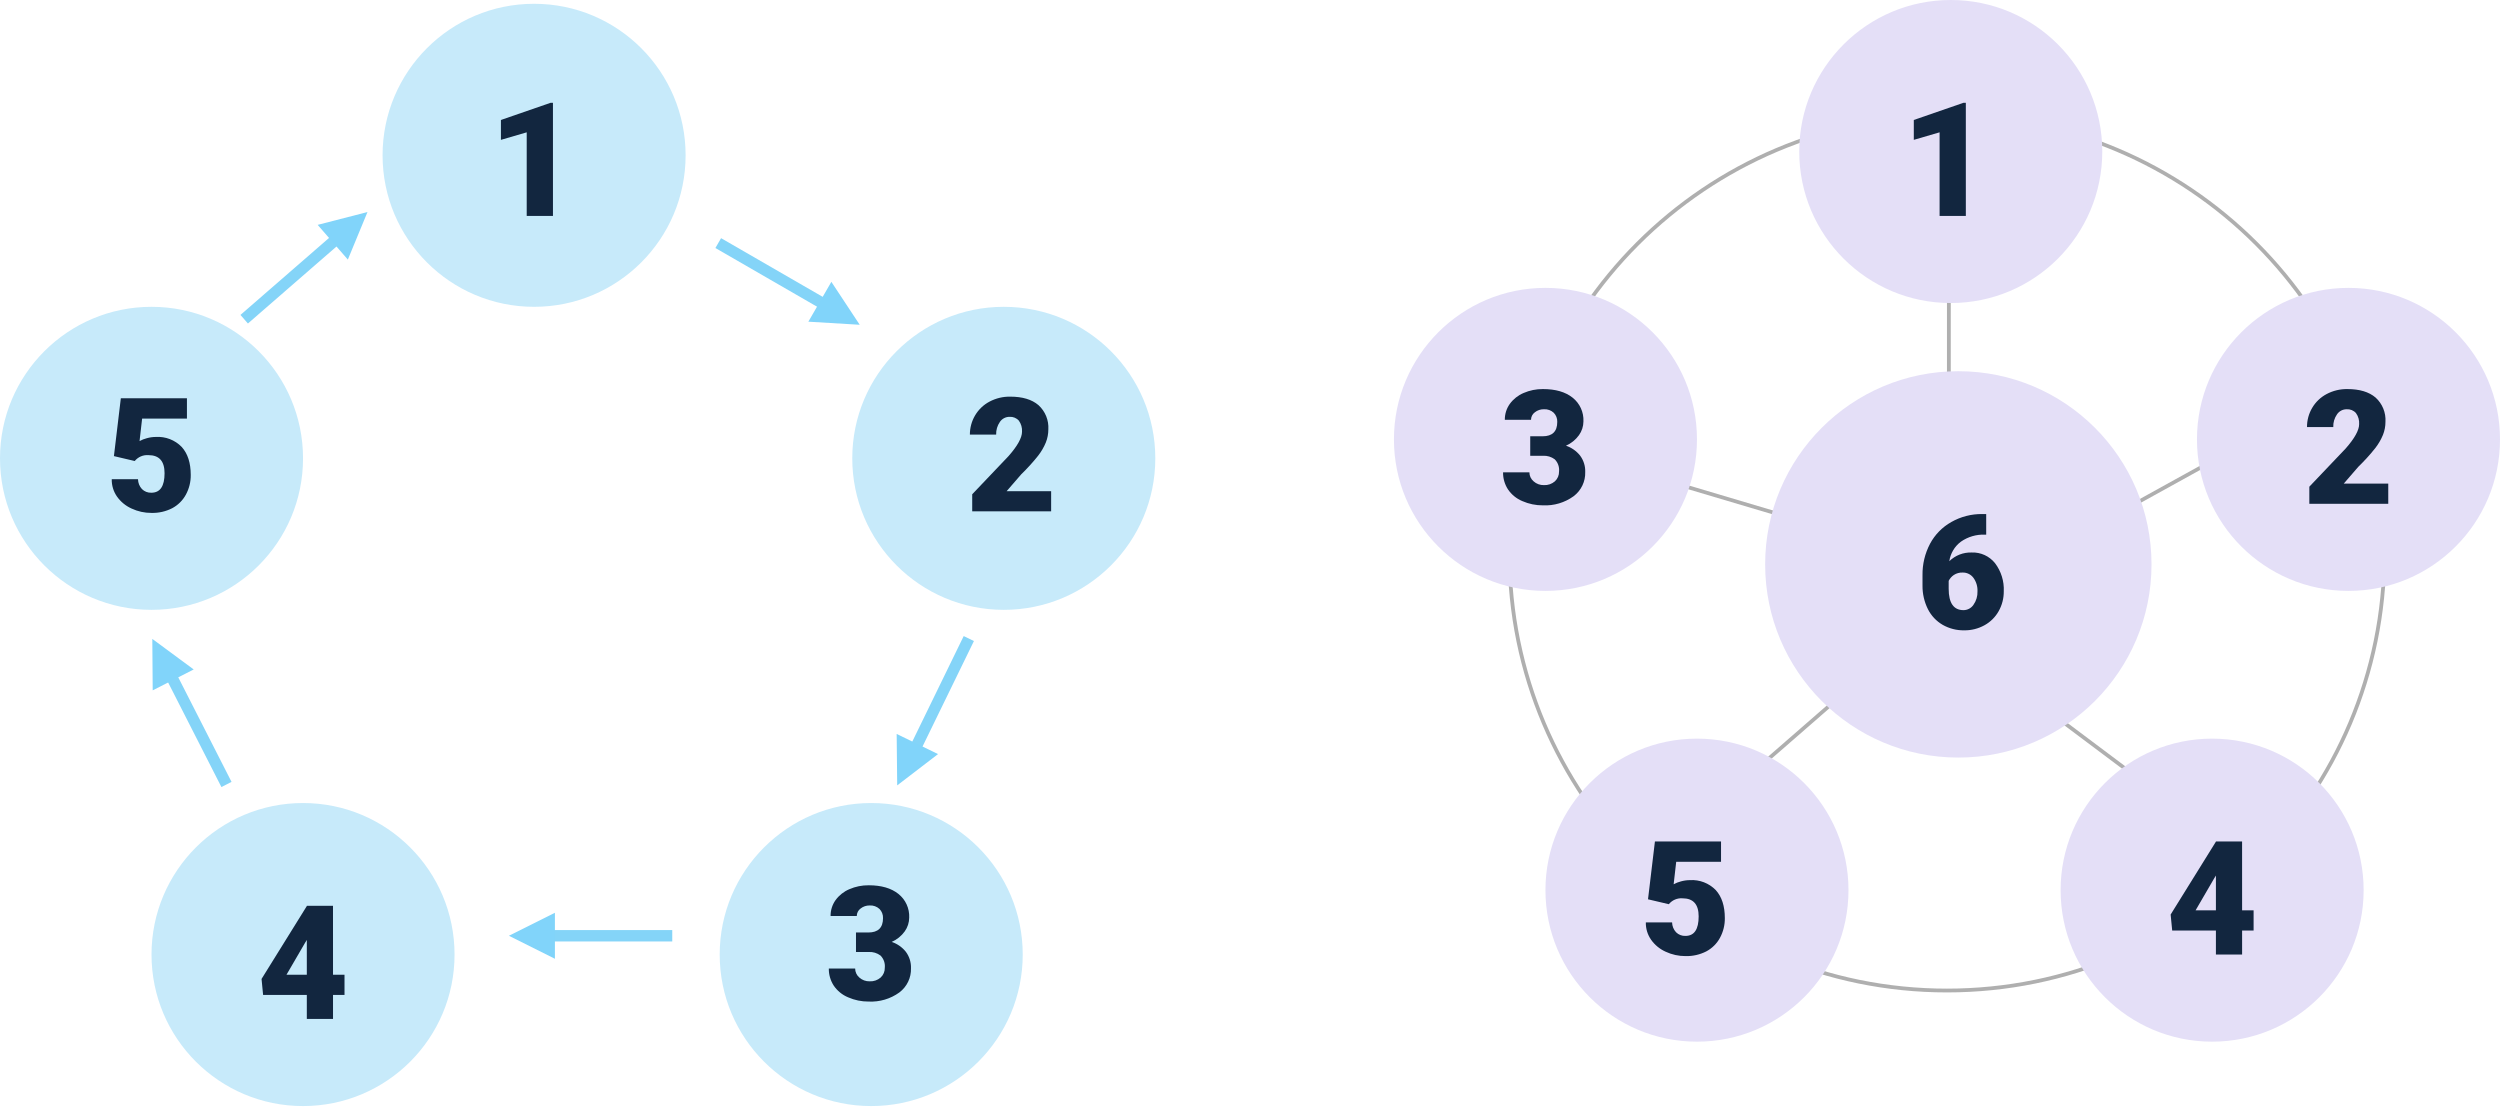
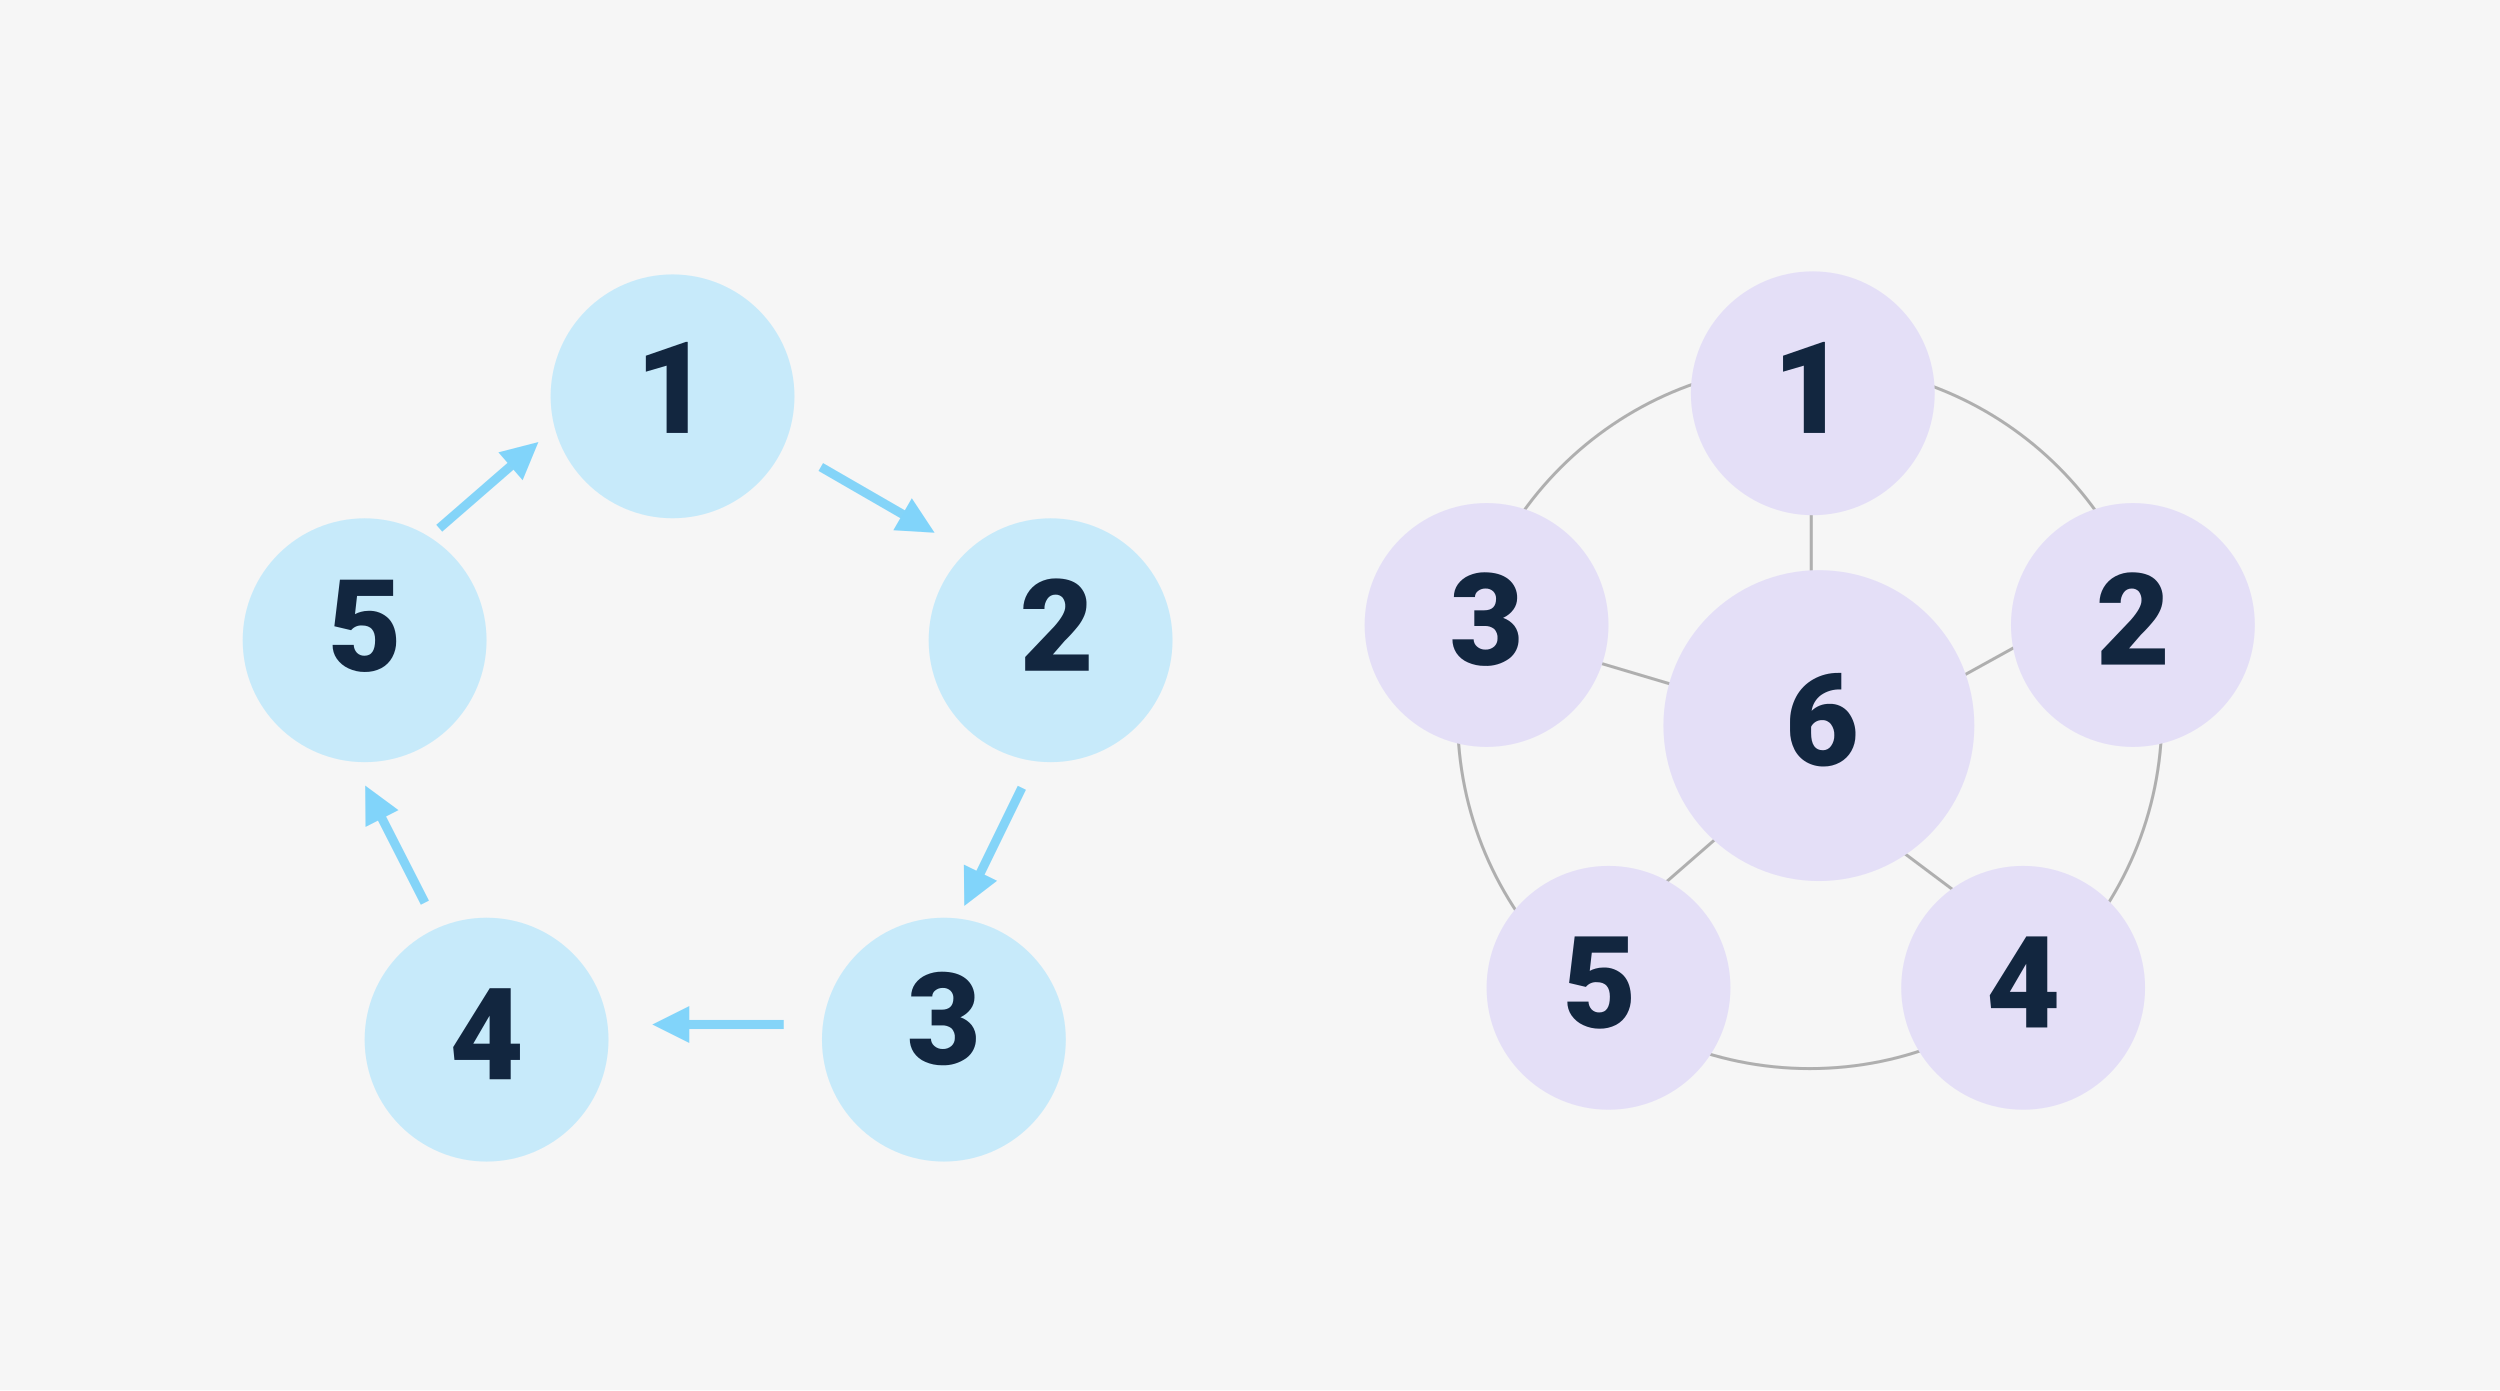
- <svg xmlns="http://www.w3.org/2000/svg" width="660" height="292" viewBox="0 0 660 292">
-   <g id="Grupo_76088" data-name="Grupo 76088" transform="translate(-2102.594 1966.5)">
-     <g id="Grupo_76087" data-name="Grupo 76087">
-       <path id="Trazado_148090" data-name="Trazado 148090" d="M40,0A40,40,0,1,1,0,40,40,40,0,0,1,40,0Z" transform="translate(2203.594 -1965.5)" fill="#c7eafa" />
-       <path id="Trazado_148088" data-name="Trazado 148088" d="M40,0A40,40,0,1,1,0,40,40,40,0,0,1,40,0Z" transform="translate(2102.594 -1885.5)" fill="#c7eafa" />
-       <path id="Trazado_148091" data-name="Trazado 148091" d="M40,0A40,40,0,1,1,0,40,40,40,0,0,1,40,0Z" transform="translate(2142.594 -1754.5)" fill="#c7eafa" />
-       <path id="Trazado_148092" data-name="Trazado 148092" d="M40,0A40,40,0,1,1,0,40,40,40,0,0,1,40,0Z" transform="translate(2327.594 -1885.5)" fill="#c7eafa" />
-       <path id="Trazado_148093" data-name="Trazado 148093" d="M40,0A40,40,0,1,1,0,40,40,40,0,0,1,40,0Z" transform="translate(2292.594 -1754.5)" fill="#c7eafa" />
-       <g id="Trazado_148104" data-name="Trazado 148104" transform="translate(2500.594 -1936.5)" fill="none">
-         <path d="M116,0A116,116,0,1,1,0,116,116,116,0,0,1,116,0Z" stroke="none" />
-         <path d="M 116 1 C 108.197 1 100.399 1.786 92.822 3.336 C 85.439 4.847 78.177 7.102 71.237 10.037 C 64.423 12.919 57.851 16.486 51.703 20.64 C 45.613 24.754 39.887 29.479 34.683 34.683 C 29.479 39.887 24.754 45.613 20.64 51.703 C 16.486 57.851 12.919 64.423 10.037 71.237 C 7.102 78.177 4.847 85.439 3.336 92.822 C 1.786 100.399 1 108.197 1 116 C 1 123.803 1.786 131.601 3.336 139.178 C 4.847 146.561 7.102 153.823 10.037 160.763 C 12.919 167.577 16.486 174.149 20.64 180.297 C 24.754 186.387 29.479 192.113 34.683 197.317 C 39.887 202.521 45.613 207.246 51.703 211.36 C 57.851 215.514 64.423 219.081 71.237 221.963 C 78.177 224.898 85.439 227.153 92.822 228.664 C 100.399 230.214 108.197 231 116 231 C 123.803 231 131.601 230.214 139.178 228.664 C 146.561 227.153 153.823 224.898 160.763 221.963 C 167.577 219.081 174.149 215.514 180.297 211.36 C 186.387 207.246 192.113 202.521 197.317 197.317 C 202.521 192.113 207.246 186.387 211.36 180.297 C 215.514 174.149 219.081 167.577 221.963 160.763 C 224.898 153.823 227.153 146.561 228.664 139.178 C 230.214 131.601 231 123.803 231 116 C 231 108.197 230.214 100.399 228.664 92.822 C 227.153 85.439 224.898 78.177 221.963 71.237 C 219.081 64.423 215.514 57.851 211.36 51.703 C 207.246 45.613 202.521 39.887 197.317 34.683 C 192.113 29.479 186.387 24.754 180.297 20.64 C 174.149 16.486 167.577 12.919 160.763 10.037 C 153.823 7.102 146.561 4.847 139.178 3.336 C 131.601 1.786 123.803 1 116 1 M 116 0 C 180.065 0 232 51.935 232 116 C 232 180.065 180.065 232 116 232 C 51.935 232 0 180.065 0 116 C 0 51.935 51.935 0 116 0 Z" stroke="none" fill="#afafaf" />
-       </g>
-       <path id="Trazado_148119" data-name="Trazado 148119" d="M0,33V0" transform="translate(2617.094 -1890)" fill="none" stroke="#afafaf" stroke-width="1" />
-       <path id="Trazado_148105" data-name="Trazado 148105" d="M37,11,0,0" transform="translate(2541.094 -1840)" fill="none" stroke="#afafaf" stroke-width="1" />
-       <path id="Trazado_148106" data-name="Trazado 148106" d="M31,0,0,27" transform="translate(2560.094 -1785)" fill="none" stroke="#afafaf" stroke-width="1" />
-       <path id="Trazado_148120" data-name="Trazado 148120" d="M0,0,32,24" transform="translate(2639.094 -1782)" fill="none" stroke="#afafaf" stroke-width="1" />
-       <path id="Trazado_148121" data-name="Trazado 148121" d="M0,21,38,0" transform="translate(2658.094 -1850)" fill="none" stroke="#afafaf" stroke-width="1" />
-       <path id="Trazado_148115" data-name="Trazado 148115" d="M40,0A40,40,0,1,1,0,40,40,40,0,0,1,40,0Z" transform="translate(2577.594 -1966.5)" fill="#e4dff7" />
-       <path id="Trazado_148107" data-name="Trazado 148107" d="M40,0A40,40,0,1,1,0,40,40,40,0,0,1,40,0Z" transform="translate(2470.594 -1890.5)" fill="#e4dff7" />
-       <path id="Trazado_148108" data-name="Trazado 148108" d="M40,0A40,40,0,1,1,0,40,40,40,0,0,1,40,0Z" transform="translate(2510.594 -1771.5)" fill="#e4dff7" />
-       <path id="Trazado_148122" data-name="Trazado 148122" d="M40,0A40,40,0,1,1,0,40,40,40,0,0,1,40,0Z" transform="translate(2682.594 -1890.5)" fill="#e4dff7" />
-       <path id="Trazado_148123" data-name="Trazado 148123" d="M40,0A40,40,0,1,1,0,40,40,40,0,0,1,40,0Z" transform="translate(2646.594 -1771.5)" fill="#e4dff7" />
-       <path id="Trazado_148116" data-name="Trazado 148116" d="M51,0A51,51,0,1,1,0,51,51,51,0,0,1,51,0Z" transform="translate(2568.594 -1868.5)" fill="#e4dff7" />
-       <path id="Trazado_148117" data-name="Trazado 148117" d="M34.983,44H28.052V21.934l-6.809,1.989v-5.25l13.1-4.532h.636Z" transform="translate(2586.594 -1953.5)" fill="#12263f" />
-       <path id="Trazado_148094" data-name="Trazado 148094" d="M34.983,44H28.052V21.934l-6.809,1.989v-5.25l13.1-4.532h.636Z" transform="translate(2213.594 -1953.5)" fill="#12263f" />
-       <path id="Trazado_148095" data-name="Trazado 148095" d="M40.5,44H19.664V39.488l9.6-10.09q3.548-4.04,3.548-6.419a4.465,4.465,0,0,0-.841-2.933,3,3,0,0,0-2.44-1,3.04,3.04,0,0,0-2.563,1.343,5.52,5.52,0,0,0-.984,3.353H19.049a9.806,9.806,0,0,1,1.374-5.076,9.635,9.635,0,0,1,3.814-3.64,11.331,11.331,0,0,1,5.455-1.312q4.84,0,7.455,2.235a7.98,7.98,0,0,1,2.615,6.419,9.321,9.321,0,0,1-.656,3.435,15.064,15.064,0,0,1-2.041,3.507,51.4,51.4,0,0,1-4.46,4.912l-3.855,4.45H40.5Z" transform="translate(2339.594 -1875.5)" fill="#12263f" />
-       <path id="Trazado_148109" data-name="Trazado 148109" d="M25.98,26.179h3.261q3.876,0,3.876-3.794a3.281,3.281,0,0,0-.923-2.41,3.5,3.5,0,0,0-2.6-.933,3.746,3.746,0,0,0-2.389.8,2.44,2.44,0,0,0-1.015,1.989H19.274a7.075,7.075,0,0,1,1.313-4.2,8.667,8.667,0,0,1,3.64-2.881,12.446,12.446,0,0,1,5.117-1.036q4.983,0,7.834,2.276a7.567,7.567,0,0,1,2.851,6.255,6.307,6.307,0,0,1-1.179,3.64,8.4,8.4,0,0,1-3.435,2.779,8.028,8.028,0,0,1,3.732,2.615A6.886,6.886,0,0,1,40.5,35.612a7.7,7.7,0,0,1-3.076,6.4,12.769,12.769,0,0,1-8.08,2.4A13.242,13.242,0,0,1,23.9,43.292a8.531,8.531,0,0,1-3.8-3.1,8.051,8.051,0,0,1-1.292-4.5h6.952a3.112,3.112,0,0,0,1.107,2.379,3.91,3.91,0,0,0,2.728,1A4.1,4.1,0,0,0,32.5,38.063a3.393,3.393,0,0,0,1.087-2.594,3.967,3.967,0,0,0-1.128-3.2,4.715,4.715,0,0,0-3.117-.943H25.98Z" transform="translate(2302.594 -1746.5)" fill="#12263f" />
-       <path id="Trazado_148110" data-name="Trazado 148110" d="M37.916,32.331h3.035v5.332H37.916V44H31V37.663H19.459l-.41-4.225L31,14.2v-.062h6.911Zm-12.284,0H31V23.144l-.431.7Z" transform="translate(2152.594 -1741.5)" fill="#12263f" />
-       <path id="Trazado_148089" data-name="Trazado 148089" d="M20.074,29.414,21.9,14.141H39.352v5.373H27.519l-.677,5.932a8.151,8.151,0,0,1,1.938-.762,8.842,8.842,0,0,1,2.348-.33,8.76,8.76,0,0,1,6.839,2.635q2.389,2.635,2.389,7.393a10.6,10.6,0,0,1-1.282,5.2,8.81,8.81,0,0,1-3.6,3.579A11.363,11.363,0,0,1,30,44.41a12.227,12.227,0,0,1-5.271-1.158,9.455,9.455,0,0,1-3.855-3.176A7.718,7.718,0,0,1,19.5,35.517h6.932a3.92,3.92,0,0,0,1.046,2.6,3.32,3.32,0,0,0,2.481.962q3.486,0,3.486-5.157,0-4.768-4.266-4.768a4.256,4.256,0,0,0-3.609,1.555Z" transform="translate(2112.594 -1875.5)" fill="#12263f" />
-       <path id="Trazado_148124" data-name="Trazado 148124" d="M40.5,44H19.664V39.488l9.6-10.09q3.548-4.04,3.548-6.419a4.465,4.465,0,0,0-.841-2.933,3,3,0,0,0-2.44-1,3.04,3.04,0,0,0-2.563,1.343,5.52,5.52,0,0,0-.984,3.353H19.049a9.806,9.806,0,0,1,1.374-5.076,9.635,9.635,0,0,1,3.814-3.64,11.331,11.331,0,0,1,5.455-1.312q4.84,0,7.455,2.235a7.98,7.98,0,0,1,2.615,6.419,9.321,9.321,0,0,1-.656,3.435,15.064,15.064,0,0,1-2.041,3.507,51.4,51.4,0,0,1-4.46,4.912l-3.855,4.45H40.5Z" transform="translate(2692.594 -1877.5)" fill="#12263f" />
-       <path id="Trazado_148125" data-name="Trazado 148125" d="M37.916,32.331h3.035v5.332H37.916V44H31V37.663H19.459l-.41-4.225L31,14.2v-.062h6.911Zm-12.284,0H31V23.144l-.431.7Z" transform="translate(2656.594 -1758.5)" fill="#12263f" />
-       <path id="Trazado_148111" data-name="Trazado 148111" d="M20.074,29.414,21.9,14.141H39.352v5.373H27.519l-.677,5.932a8.151,8.151,0,0,1,1.938-.762,8.842,8.842,0,0,1,2.348-.33,8.76,8.76,0,0,1,6.839,2.635q2.389,2.635,2.389,7.393a10.6,10.6,0,0,1-1.282,5.2,8.81,8.81,0,0,1-3.6,3.579A11.363,11.363,0,0,1,30,44.41a12.227,12.227,0,0,1-5.271-1.158,9.455,9.455,0,0,1-3.855-3.176A7.718,7.718,0,0,1,19.5,35.517h6.932a3.92,3.92,0,0,0,1.046,2.6,3.32,3.32,0,0,0,2.481.962q3.486,0,3.486-5.157,0-4.768-4.266-4.768a4.256,4.256,0,0,0-3.609,1.555Z" transform="translate(2517.594 -1758.5)" fill="#12263f" />
-       <path id="Trazado_148112" data-name="Trazado 148112" d="M25.98,26.179h3.261q3.876,0,3.876-3.794a3.281,3.281,0,0,0-.923-2.41,3.5,3.5,0,0,0-2.6-.933,3.746,3.746,0,0,0-2.389.8,2.44,2.44,0,0,0-1.015,1.989H19.274a7.075,7.075,0,0,1,1.313-4.2,8.667,8.667,0,0,1,3.64-2.881,12.446,12.446,0,0,1,5.117-1.036q4.983,0,7.834,2.276a7.567,7.567,0,0,1,2.851,6.255,6.307,6.307,0,0,1-1.179,3.64,8.4,8.4,0,0,1-3.435,2.779,8.028,8.028,0,0,1,3.732,2.615A6.886,6.886,0,0,1,40.5,35.612a7.7,7.7,0,0,1-3.076,6.4,12.769,12.769,0,0,1-8.08,2.4A13.242,13.242,0,0,1,23.9,43.292a8.531,8.531,0,0,1-3.8-3.1,8.051,8.051,0,0,1-1.292-4.5h6.952a3.112,3.112,0,0,0,1.107,2.379,3.91,3.91,0,0,0,2.728,1A4.1,4.1,0,0,0,32.5,38.063a3.393,3.393,0,0,0,1.087-2.594,3.967,3.967,0,0,0-1.128-3.2,4.715,4.715,0,0,0-3.117-.943H25.98Z" transform="translate(2480.594 -1877.5)" fill="#12263f" />
-       <path id="Trazado_148118" data-name="Trazado 148118" d="M36.357,13.71v5.435H36.05A10.376,10.376,0,0,0,29.682,21a7.836,7.836,0,0,0-3.066,5.158,8.082,8.082,0,0,1,5.906-2.3,7.538,7.538,0,0,1,6.173,2.83,11.415,11.415,0,0,1,2.3,7.424,10.453,10.453,0,0,1-1.343,5.229A9.585,9.585,0,0,1,35.9,43.067a10.784,10.784,0,0,1-5.342,1.343,11.145,11.145,0,0,1-5.681-1.446,9.94,9.94,0,0,1-3.9-4.132,13.607,13.607,0,0,1-1.436-6.193V29.87a17.237,17.237,0,0,1,1.979-8.3A14.347,14.347,0,0,1,27.17,15.8a16.153,16.153,0,0,1,8.142-2.092ZM30.123,29.152a3.954,3.954,0,0,0-2.3.636,4.036,4.036,0,0,0-1.374,1.559v2.071q0,5.66,3.917,5.66A3.178,3.178,0,0,0,33,37.663a5.767,5.767,0,0,0,1.056-3.548,5.661,5.661,0,0,0-1.077-3.579A3.444,3.444,0,0,0,30.123,29.152Z" transform="translate(2590.594 -1844.5)" fill="#12263f" />
-       <path id="Trazado_148096" data-name="Trazado 148096" d="M0,0H35.23" transform="translate(2292.208 -1902.324) rotate(30)" fill="none" stroke="#84d4f8" stroke-width="3" />
-       <path id="Trazado_148097" data-name="Trazado 148097" d="M6.074,0l6.074,12.148H0Z" transform="translate(2332.594 -1886.021) rotate(120)" fill="#81d4fa" />
-       <path id="Trazado_148098" data-name="Trazado 148098" d="M0,0H35.23" transform="matrix(-0.438, 0.899, -0.899, -0.438, 2358.36, -1797.923)" fill="none" stroke="#84d4f8" stroke-width="3" />
-       <path id="Trazado_148099" data-name="Trazado 148099" d="M6.074,0l6.074,12.148H0Z" transform="matrix(-0.899, -0.438, 0.438, -0.899, 2344.914, -1756.498)" fill="#81d4fa" />
-       <path id="Trazado_148113" data-name="Trazado 148113" d="M0,0H35.23" transform="translate(2280.07 -1719.456) rotate(-180)" fill="none" stroke="#84d4f8" stroke-width="3" />
-       <path id="Trazado_148114" data-name="Trazado 148114" d="M6.074,0l6.074,12.148H0Z" transform="translate(2236.943 -1713.382) rotate(-90)" fill="#81d4fa" />
-       <path id="Trazado_148100" data-name="Trazado 148100" d="M0,0H35.23" transform="matrix(-0.454, -0.891, 0.891, -0.454, 2162.383, -1759.402)" fill="none" stroke="#84d4f8" stroke-width="3" />
-       <path id="Trazado_148101" data-name="Trazado 148101" d="M6.074,0l6.074,12.148H0Z" transform="matrix(0.891, -0.454, 0.454, 0.891, 2137.392, -1795.071)" fill="#81d4fa" />
-       <path id="Trazado_148102" data-name="Trazado 148102" d="M0,0H35.23" transform="translate(2167.061 -1882.228) rotate(-41)" fill="none" stroke="#84d4f8" stroke-width="3" />
-       <path id="Trazado_148103" data-name="Trazado 148103" d="M6.074,0l6.074,12.148H0Z" transform="translate(2195.624 -1915.106) rotate(49)" fill="#81d4fa" />
+ <svg xmlns="http://www.w3.org/2000/svg" width="820" height="456" viewBox="0 0 820 456">
+   <g id="Grupo_76149" data-name="Grupo 76149" transform="translate(-600 -9245.576)">
+     <rect id="Rectángulo_32637" data-name="Rectángulo 32637" width="820" height="456" transform="translate(600 9245.576)" fill="#f6f6f6" />
+     <circle id="Elipse_4629" data-name="Elipse 4629" cx="40" cy="40" r="40" transform="translate(780.594 9335.576)" fill="#c7eafa" />
+     <circle id="Elipse_4630" data-name="Elipse 4630" cx="40" cy="40" r="40" transform="translate(679.594 9415.576)" fill="#c7eafa" />
+     <circle id="Elipse_4633" data-name="Elipse 4633" cx="40" cy="40" r="40" transform="translate(719.594 9546.576)" fill="#c7eafa" />
+     <circle id="Elipse_4631" data-name="Elipse 4631" cx="40" cy="40" r="40" transform="translate(904.594 9415.576)" fill="#c7eafa" />
+     <circle id="Elipse_4632" data-name="Elipse 4632" cx="40" cy="40" r="40" transform="translate(869.594 9546.576)" fill="#c7eafa" />
+     <g id="Elipse_4639" data-name="Elipse 4639" transform="translate(1077.594 9364.576)" fill="none" stroke="#afafaf" stroke-width="1">
+       <circle cx="116" cy="116" r="116" stroke="none" />
+       <circle cx="116" cy="116" r="115.5" fill="none" />
+     </g>
+     <line id="Línea_222" data-name="Línea 222" y1="33" transform="translate(1194.094 9411.076)" fill="none" stroke="#afafaf" stroke-width="1" />
+     <line id="Línea_223" data-name="Línea 223" x1="37" y1="11" transform="translate(1118.094 9461.076)" fill="none" stroke="#afafaf" stroke-width="1" />
+     <line id="Línea_224" data-name="Línea 224" x1="31" y2="27" transform="translate(1137.094 9516.076)" fill="none" stroke="#afafaf" stroke-width="1" />
+     <line id="Línea_225" data-name="Línea 225" x2="32" y2="24" transform="translate(1216.094 9519.076)" fill="none" stroke="#afafaf" stroke-width="1" />
+     <line id="Línea_226" data-name="Línea 226" y1="21" x2="38" transform="translate(1235.094 9451.076)" fill="none" stroke="#afafaf" stroke-width="1" />
+     <circle id="Elipse_4638" data-name="Elipse 4638" cx="40" cy="40" r="40" transform="translate(1154.594 9334.576)" fill="#e4dff7" />
+     <circle id="Elipse_4634" data-name="Elipse 4634" cx="40" cy="40" r="40" transform="translate(1047.594 9410.576)" fill="#e4dff7" />
+     <circle id="Elipse_4635" data-name="Elipse 4635" cx="40" cy="40" r="40" transform="translate(1087.594 9529.576)" fill="#e4dff7" />
+     <circle id="Elipse_4637" data-name="Elipse 4637" cx="40" cy="40" r="40" transform="translate(1259.594 9410.576)" fill="#e4dff7" />
+     <circle id="Elipse_4636" data-name="Elipse 4636" cx="40" cy="40" r="40" transform="translate(1223.594 9529.576)" fill="#e4dff7" />
+     <circle id="Elipse_4640" data-name="Elipse 4640" cx="51" cy="51" r="51" transform="translate(1145.594 9432.576)" fill="#e4dff7" />
+     <path id="Trazado_148366" data-name="Trazado 148366" d="M34.983,40H28.052V17.934l-6.809,1.989v-5.25l13.1-4.532h.636Z" transform="translate(1163.594 9347.576)" fill="#12263f" />
+     <path id="Trazado_148360" data-name="Trazado 148360" d="M34.983,40H28.052V17.934l-6.809,1.989v-5.25l13.1-4.532h.636Z" transform="translate(790.594 9347.576)" fill="#12263f" />
+     <path id="Trazado_148364" data-name="Trazado 148364" d="M40.5,40H19.664V35.488l9.6-10.09q3.548-4.04,3.548-6.419a4.465,4.465,0,0,0-.841-2.933,3,3,0,0,0-2.44-1,3.04,3.04,0,0,0-2.563,1.343,5.52,5.52,0,0,0-.984,3.353H19.049a9.806,9.806,0,0,1,1.374-5.076,9.635,9.635,0,0,1,3.814-3.64A11.331,11.331,0,0,1,29.692,9.71q4.84,0,7.455,2.235a7.98,7.98,0,0,1,2.615,6.419,9.321,9.321,0,0,1-.656,3.435,15.064,15.064,0,0,1-2.041,3.507,51.4,51.4,0,0,1-4.46,4.912l-3.855,4.45H40.5Z" transform="translate(916.594 9425.576)" fill="#12263f" />
+     <path id="Trazado_148363" data-name="Trazado 148363" d="M25.98,22.179h3.261q3.876,0,3.876-3.794a3.281,3.281,0,0,0-.923-2.41,3.5,3.5,0,0,0-2.6-.933,3.746,3.746,0,0,0-2.389.8,2.44,2.44,0,0,0-1.015,1.989H19.274a7.075,7.075,0,0,1,1.313-4.2,8.667,8.667,0,0,1,3.64-2.881A12.446,12.446,0,0,1,29.344,9.71q4.983,0,7.834,2.276a7.567,7.567,0,0,1,2.851,6.255,6.307,6.307,0,0,1-1.179,3.64,8.4,8.4,0,0,1-3.435,2.779,8.028,8.028,0,0,1,3.732,2.615A6.886,6.886,0,0,1,40.5,31.612a7.7,7.7,0,0,1-3.076,6.4,12.769,12.769,0,0,1-8.08,2.4A13.242,13.242,0,0,1,23.9,39.292a8.531,8.531,0,0,1-3.8-3.1,8.051,8.051,0,0,1-1.292-4.5h6.952a3.112,3.112,0,0,0,1.107,2.379,3.91,3.91,0,0,0,2.728,1A4.1,4.1,0,0,0,32.5,34.063a3.393,3.393,0,0,0,1.087-2.594,3.967,3.967,0,0,0-1.128-3.2,4.715,4.715,0,0,0-3.117-.943H25.98Z" transform="translate(879.594 9554.576)" fill="#12263f" />
+     <path id="Trazado_148362" data-name="Trazado 148362" d="M37.916,28.331h3.035v5.332H37.916V40H31V33.663H19.459l-.41-4.225L31,10.2v-.062h6.911Zm-12.284,0H31V19.144l-.431.7Z" transform="translate(729.594 9559.576)" fill="#12263f" />
+     <path id="Trazado_148361" data-name="Trazado 148361" d="M20.074,25.414,21.9,10.141H39.352v5.332H27.519l-.677,5.973a8.151,8.151,0,0,1,1.938-.762,8.842,8.842,0,0,1,2.348-.33,8.76,8.76,0,0,1,6.839,2.635q2.389,2.635,2.389,7.393a10.6,10.6,0,0,1-1.282,5.2,8.81,8.81,0,0,1-3.6,3.579A11.363,11.363,0,0,1,30,40.41a12.227,12.227,0,0,1-5.271-1.158,9.455,9.455,0,0,1-3.855-3.176A7.718,7.718,0,0,1,19.5,31.517h6.932a3.92,3.92,0,0,0,1.046,2.6,3.32,3.32,0,0,0,2.481.962q3.486,0,3.486-5.157,0-4.768-4.266-4.768a4.256,4.256,0,0,0-3.609,1.555Z" transform="translate(689.594 9425.576)" fill="#12263f" />
+     <path id="Trazado_148370" data-name="Trazado 148370" d="M40.5,40H19.664V35.488l9.6-10.09q3.548-4.04,3.548-6.419a4.465,4.465,0,0,0-.841-2.933,3,3,0,0,0-2.44-1,3.04,3.04,0,0,0-2.563,1.343,5.52,5.52,0,0,0-.984,3.353H19.049a9.806,9.806,0,0,1,1.374-5.076,9.635,9.635,0,0,1,3.814-3.64A11.331,11.331,0,0,1,29.692,9.71q4.84,0,7.455,2.235a7.98,7.98,0,0,1,2.615,6.419,9.321,9.321,0,0,1-.656,3.435,15.064,15.064,0,0,1-2.041,3.507,51.4,51.4,0,0,1-4.46,4.912l-3.855,4.45H40.5Z" transform="translate(1269.594 9423.576)" fill="#12263f" />
+     <path id="Trazado_148369" data-name="Trazado 148369" d="M37.916,28.331h3.035v5.332H37.916V40H31V33.663H19.459l-.41-4.225L31,10.2v-.062h6.911Zm-12.284,0H31V19.144l-.431.7Z" transform="translate(1233.594 9542.576)" fill="#12263f" />
+     <path id="Trazado_148368" data-name="Trazado 148368" d="M20.074,25.414,21.9,10.141H39.352v5.332H27.519l-.677,5.973a8.151,8.151,0,0,1,1.938-.762,8.842,8.842,0,0,1,2.348-.33,8.76,8.76,0,0,1,6.839,2.635q2.389,2.635,2.389,7.393a10.6,10.6,0,0,1-1.282,5.2,8.81,8.81,0,0,1-3.6,3.579A11.363,11.363,0,0,1,30,40.41a12.227,12.227,0,0,1-5.271-1.158,9.455,9.455,0,0,1-3.855-3.176A7.718,7.718,0,0,1,19.5,31.517h6.932a3.92,3.92,0,0,0,1.046,2.6,3.32,3.32,0,0,0,2.481.962q3.486,0,3.486-5.157,0-4.768-4.266-4.768a4.256,4.256,0,0,0-3.609,1.555Z" transform="translate(1094.594 9542.576)" fill="#12263f" />
+     <path id="Trazado_148365" data-name="Trazado 148365" d="M25.98,22.179h3.261q3.876,0,3.876-3.794a3.281,3.281,0,0,0-.923-2.41,3.5,3.5,0,0,0-2.6-.933,3.746,3.746,0,0,0-2.389.8,2.44,2.44,0,0,0-1.015,1.989H19.274a7.075,7.075,0,0,1,1.313-4.2,8.667,8.667,0,0,1,3.64-2.881A12.446,12.446,0,0,1,29.344,9.71q4.983,0,7.834,2.276a7.567,7.567,0,0,1,2.851,6.255,6.307,6.307,0,0,1-1.179,3.64,8.4,8.4,0,0,1-3.435,2.779,8.028,8.028,0,0,1,3.732,2.615A6.886,6.886,0,0,1,40.5,31.612a7.7,7.7,0,0,1-3.076,6.4,12.769,12.769,0,0,1-8.08,2.4A13.242,13.242,0,0,1,23.9,39.292a8.531,8.531,0,0,1-3.8-3.1,8.051,8.051,0,0,1-1.292-4.5h6.952a3.112,3.112,0,0,0,1.107,2.379,3.91,3.91,0,0,0,2.728,1A4.1,4.1,0,0,0,32.5,34.063a3.393,3.393,0,0,0,1.087-2.594,3.967,3.967,0,0,0-1.128-3.2,4.715,4.715,0,0,0-3.117-.943H25.98Z" transform="translate(1057.594 9423.576)" fill="#12263f" />
+     <path id="Trazado_148367" data-name="Trazado 148367" d="M36.357,9.71v5.435H36.05A10.376,10.376,0,0,0,29.682,17a7.836,7.836,0,0,0-3.066,5.158,8.082,8.082,0,0,1,5.906-2.3,7.538,7.538,0,0,1,6.173,2.83,11.415,11.415,0,0,1,2.3,7.424,10.453,10.453,0,0,1-1.343,5.229A9.585,9.585,0,0,1,35.9,39.067a10.784,10.784,0,0,1-5.342,1.343,11.145,11.145,0,0,1-5.681-1.446,9.94,9.94,0,0,1-3.9-4.132,13.607,13.607,0,0,1-1.436-6.193V25.87a17.237,17.237,0,0,1,1.979-8.3A14.347,14.347,0,0,1,27.17,11.8,16.153,16.153,0,0,1,35.312,9.71ZM30.123,25.193a3.966,3.966,0,0,0-2.3.633,4.025,4.025,0,0,0-1.374,1.552v2.063q0,5.637,3.917,5.637A3.181,3.181,0,0,0,33,33.669a5.727,5.727,0,0,0,1.056-3.533,5.621,5.621,0,0,0-1.077-3.564A3.449,3.449,0,0,0,30.123,25.193Z" transform="translate(1167.594 9456.576)" fill="#12263f" />
+     <g id="Grupo_76064" data-name="Grupo 76064" transform="translate(1352.952 7497.882) rotate(30)">
+       <line id="Línea_159" data-name="Línea 159" x2="35.23" transform="translate(531.5 1888.074)" fill="none" stroke="#84d4f8" stroke-width="3" />
+       <path id="Polígono_39" data-name="Polígono 39" d="M6.074,0l6.074,12.148H0Z" transform="translate(574.627 1882) rotate(90)" fill="#81d4fa" />
+     </g>
+     <g id="Grupo_76065" data-name="Grupo 76065" transform="matrix(-0.438, 0.899, -0.899, -0.438, 2865.344, 9853.121)">
+       <line id="Línea_159-2" data-name="Línea 159" x2="35.23" transform="translate(531.5 1888.074)" fill="none" stroke="#84d4f8" stroke-width="3" />
+       <path id="Polígono_39-2" data-name="Polígono 39" d="M6.074,0l6.074,12.148H0Z" transform="translate(574.627 1882) rotate(90)" fill="#81d4fa" />
+     </g>
+     <g id="Grupo_76066" data-name="Grupo 76066" transform="translate(1388.57 11469.694) rotate(-180)">
+       <line id="Línea_159-3" data-name="Línea 159" x2="35.23" transform="translate(531.5 1888.074)" fill="none" stroke="#84d4f8" stroke-width="3" />
+       <path id="Polígono_39-3" data-name="Polígono 39" d="M6.074,0l6.074,12.148H0Z" transform="translate(574.627 1882) rotate(90)" fill="#81d4fa" />
+     </g>
+     <g id="Grupo_76067" data-name="Grupo 76067" transform="matrix(-0.454, -0.891, 0.891, -0.454, -701.607, 10872.412)">
+       <line id="Línea_159-4" data-name="Línea 159" x2="35.23" transform="translate(531.5 1888.074)" fill="none" stroke="#84d4f8" stroke-width="3" />
+       <path id="Polígono_39-4" data-name="Polígono 39" d="M6.074,0l6.074,12.148H0Z" transform="translate(574.627 1882) rotate(90)" fill="#81d4fa" />
+     </g>
+     <g id="Grupo_76068" data-name="Grupo 76068" transform="translate(-895.756 8342.596) rotate(-41)">
+       <line id="Línea_159-5" data-name="Línea 159" x2="35.23" transform="translate(531.5 1888.074)" fill="none" stroke="#84d4f8" stroke-width="3" />
+       <path id="Polígono_39-5" data-name="Polígono 39" d="M6.074,0l6.074,12.148H0Z" transform="translate(574.627 1882) rotate(90)" fill="#81d4fa" />
    </g>
  </g>
</svg>
